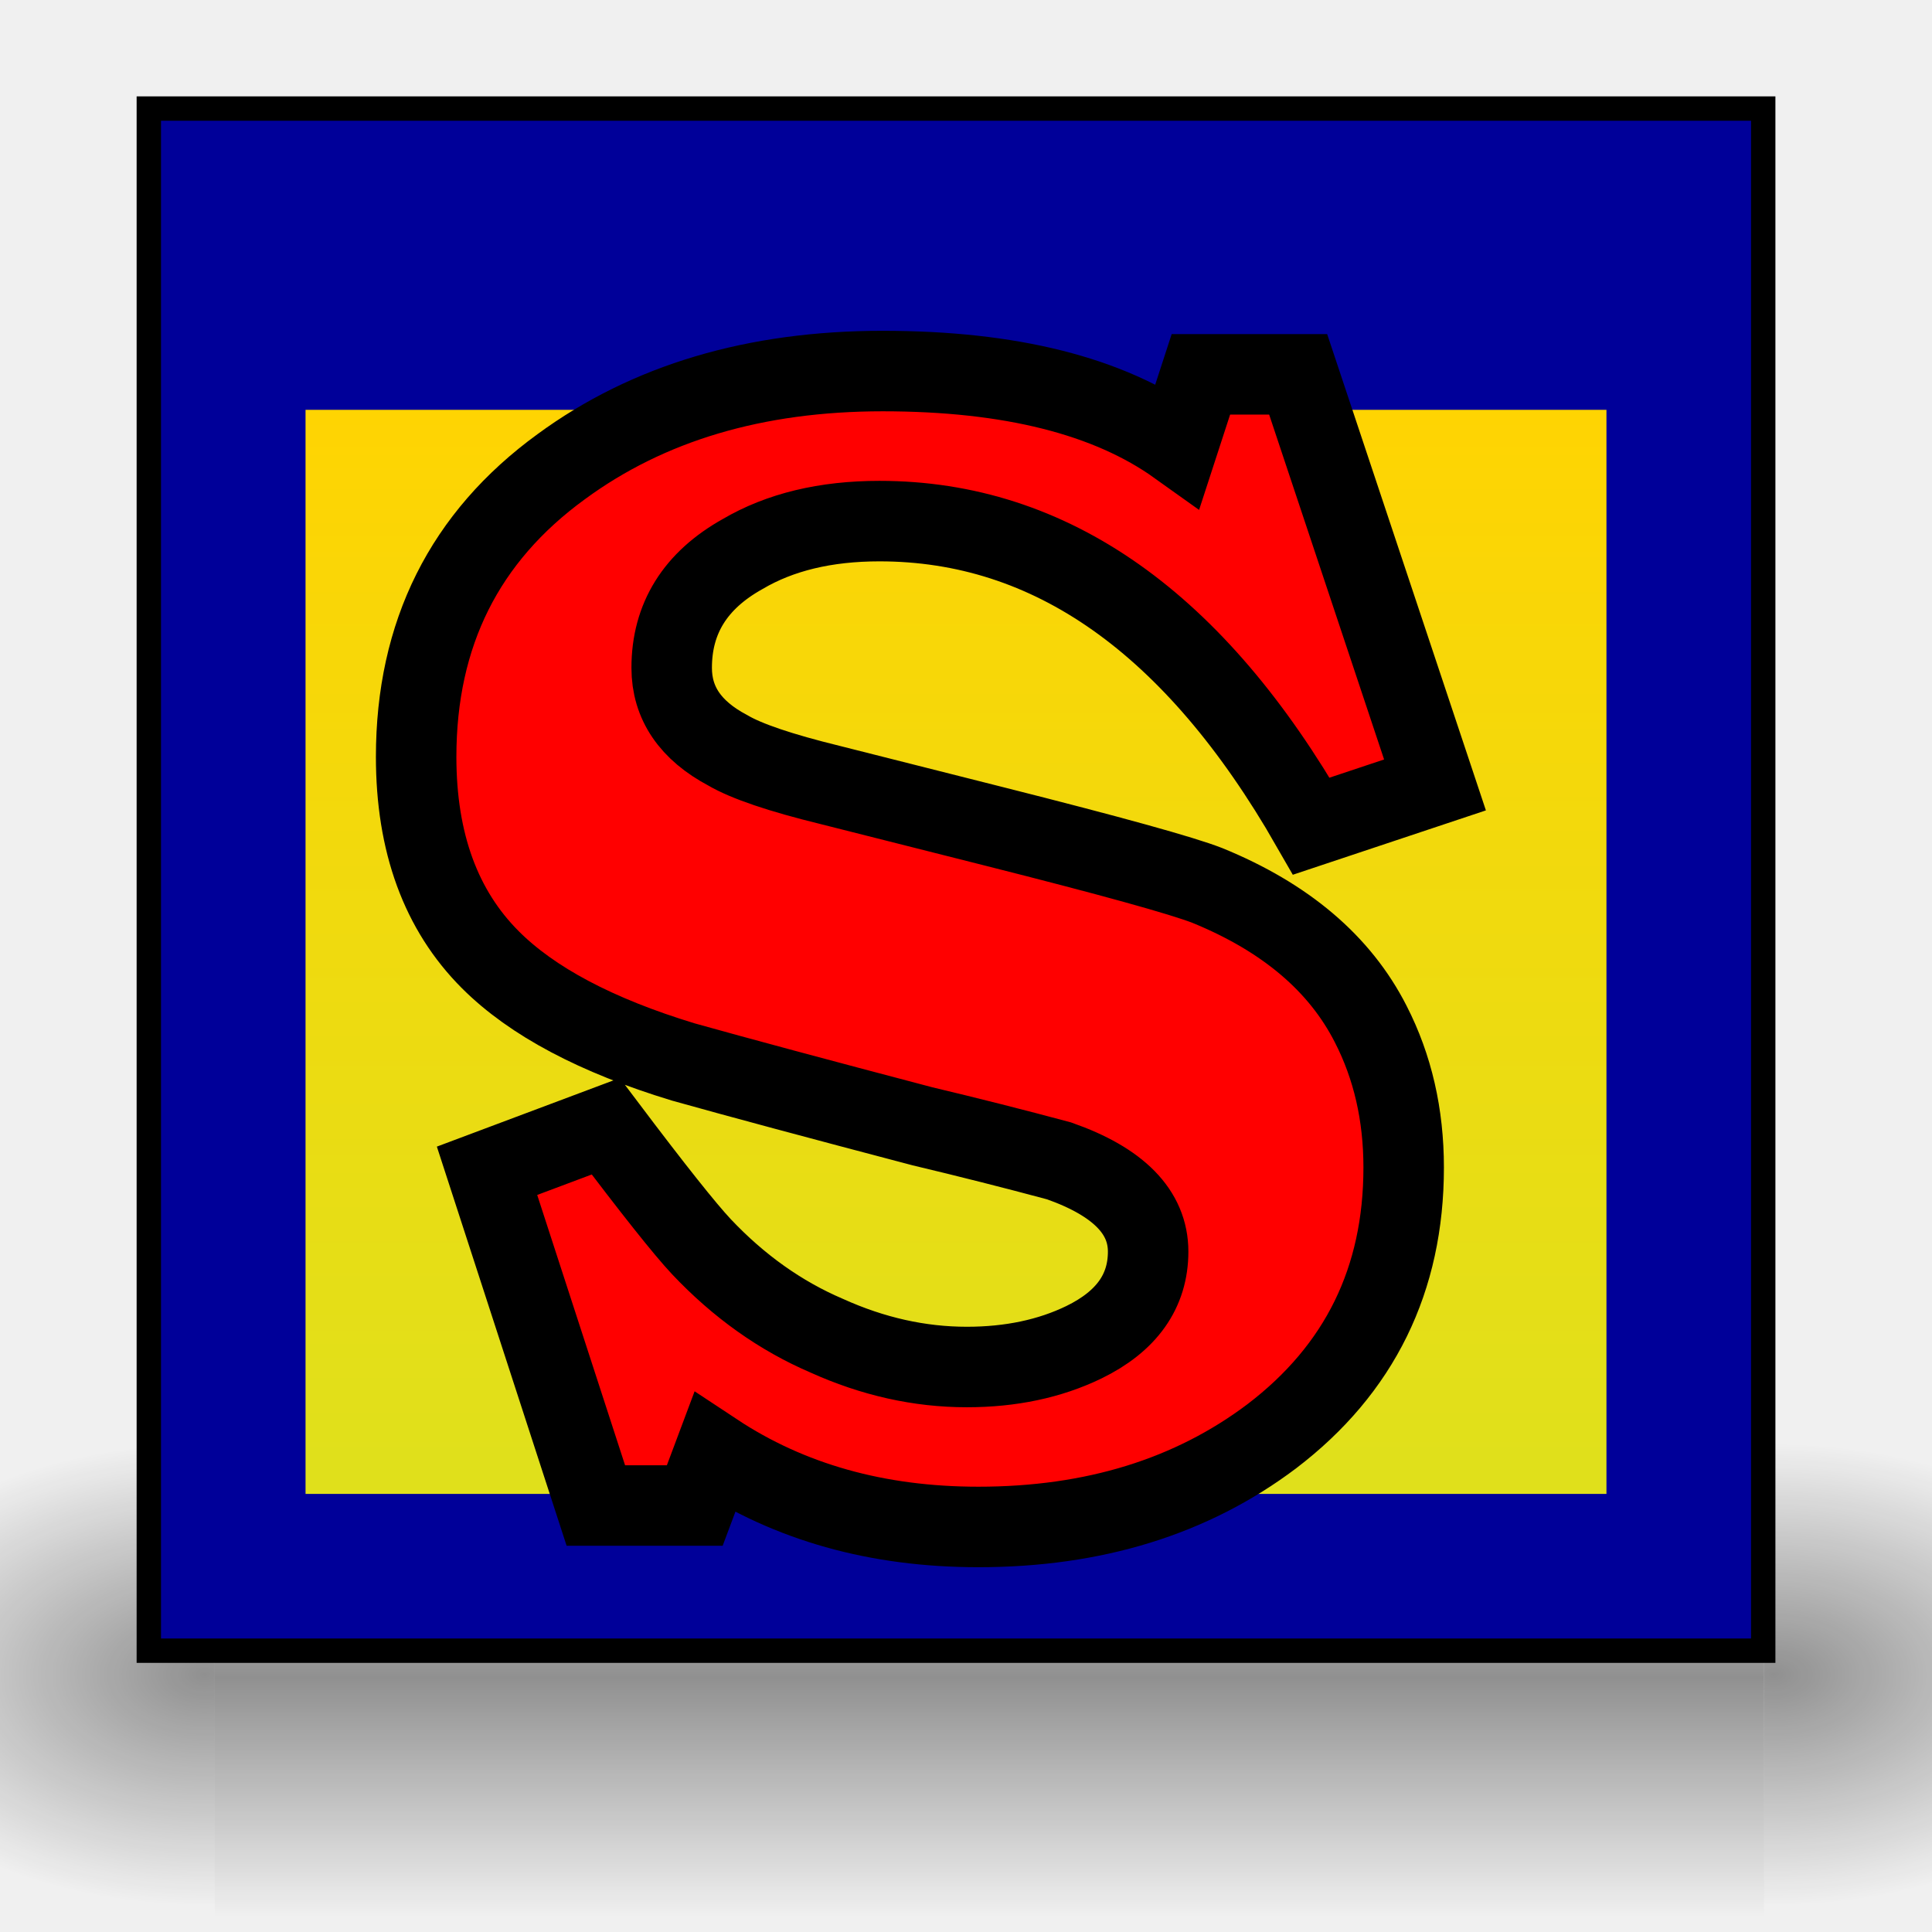
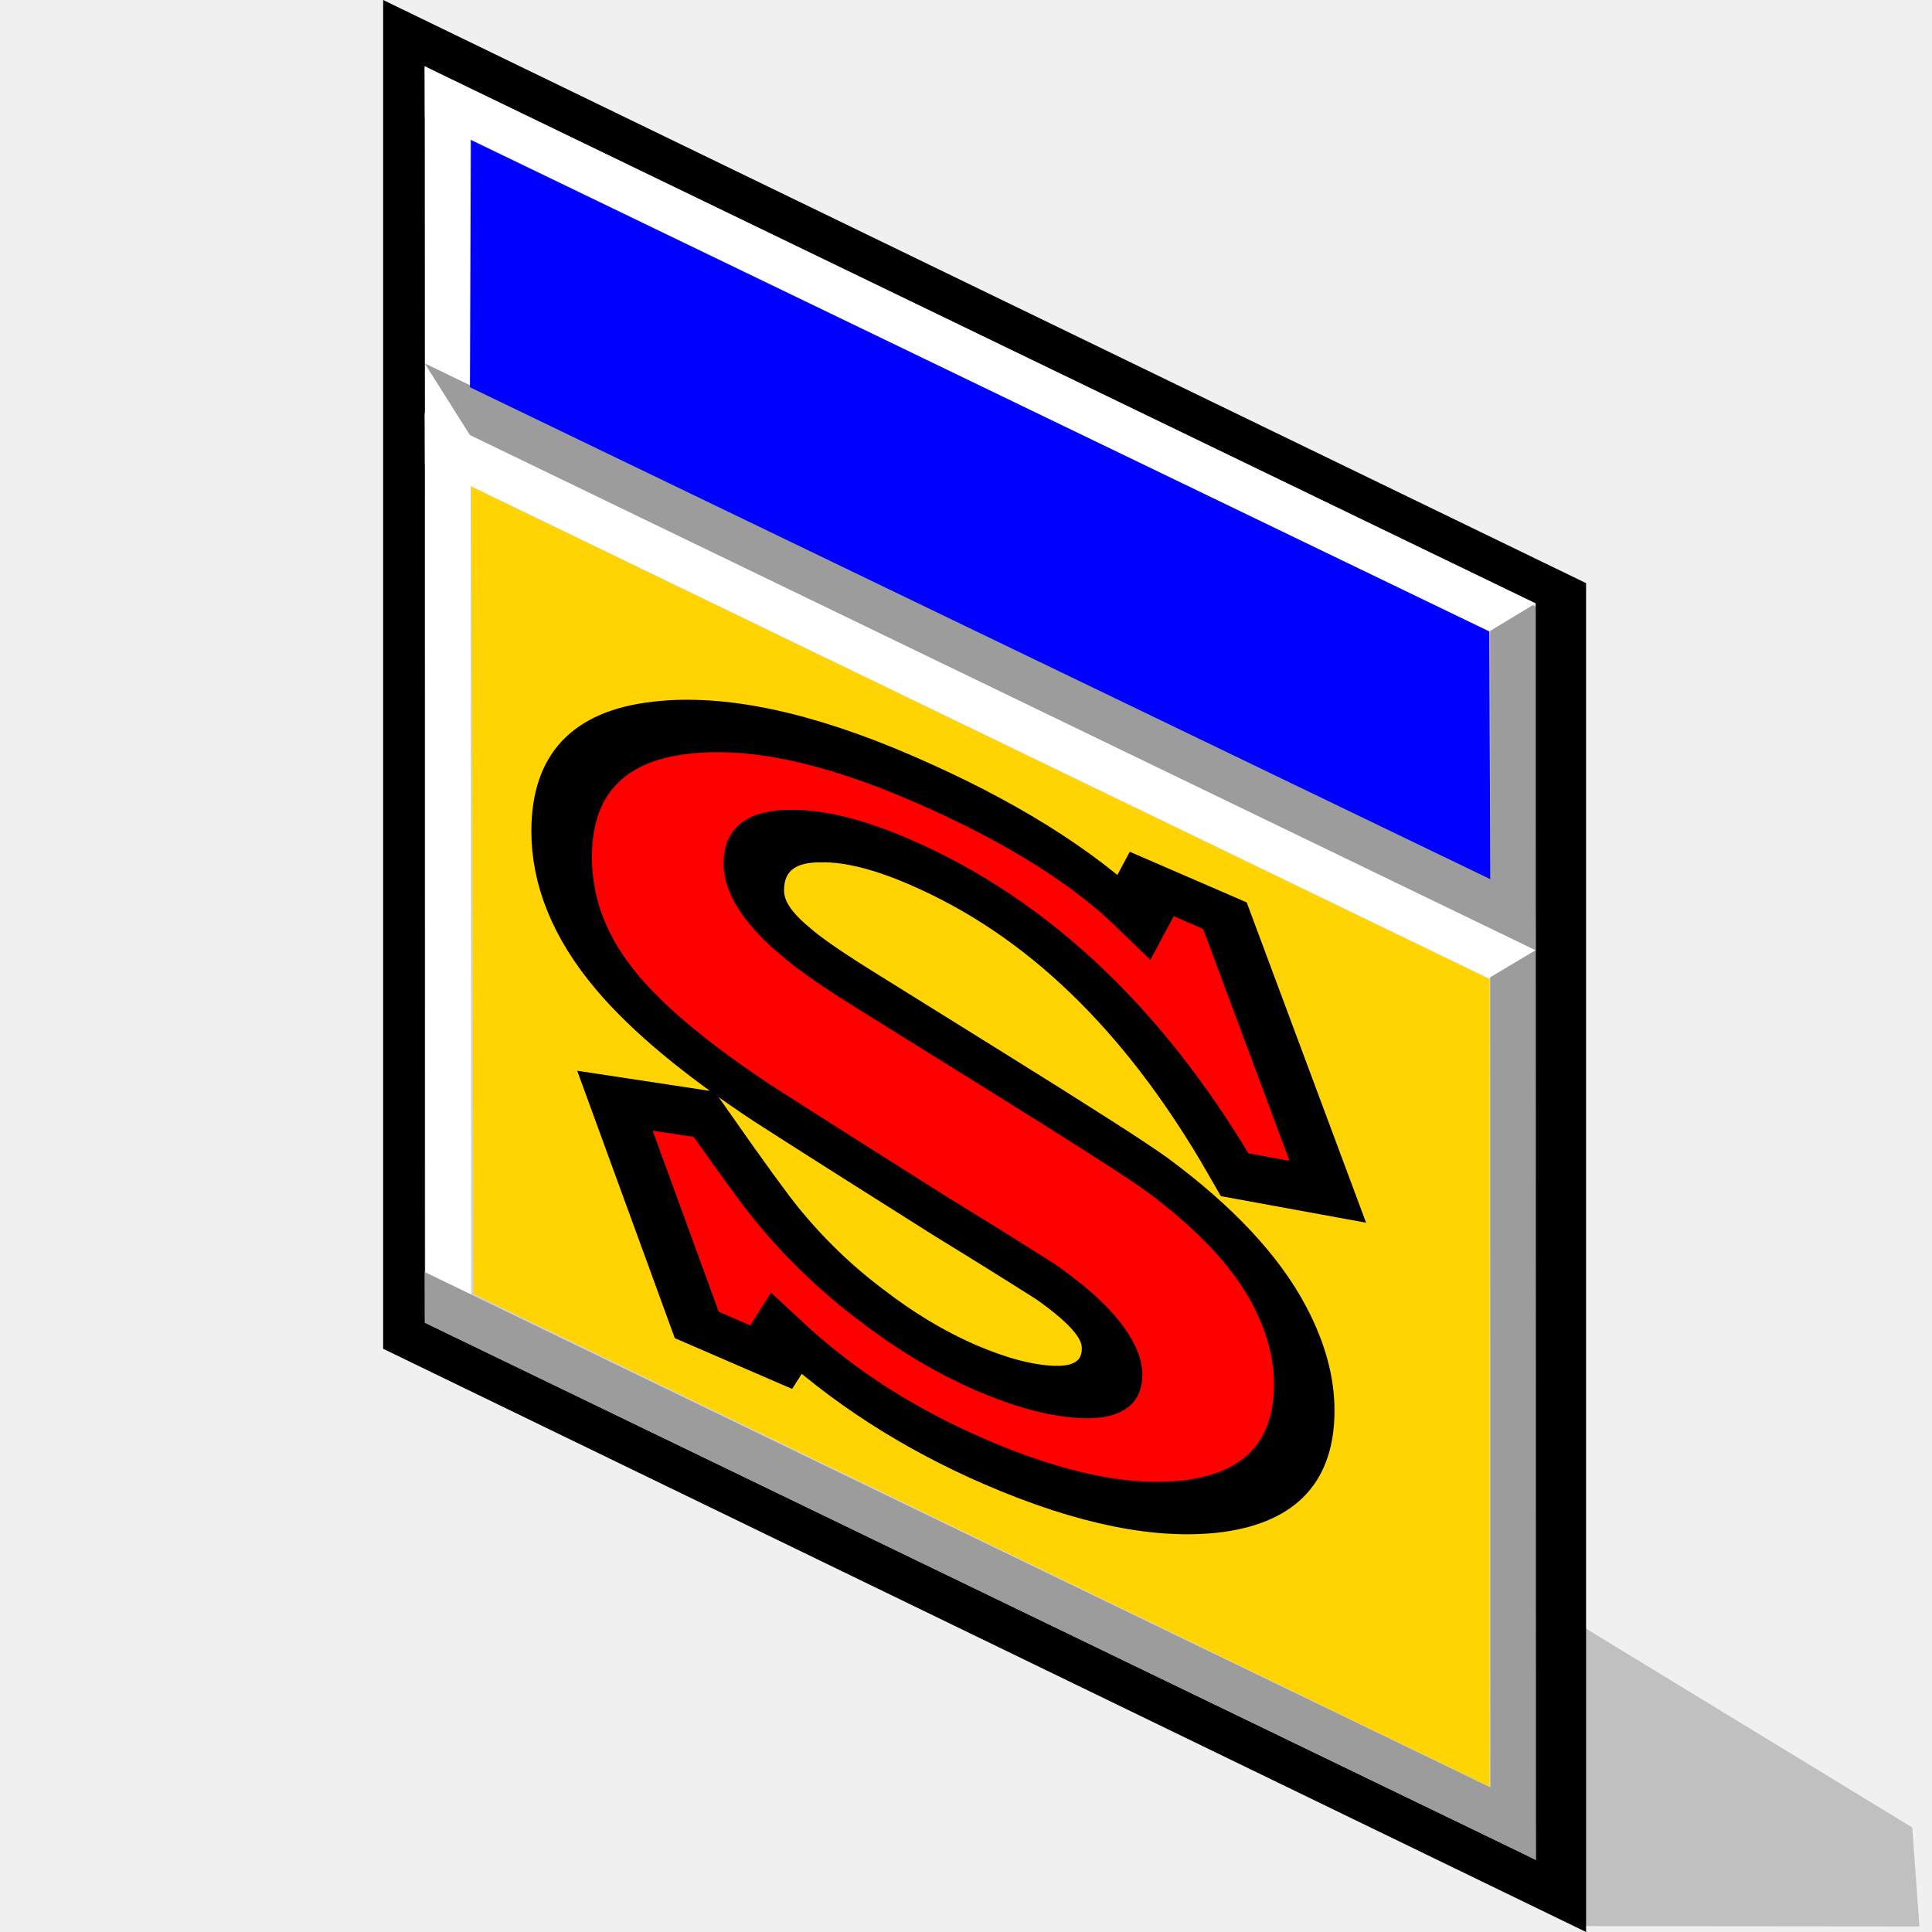
- <svg xmlns="http://www.w3.org/2000/svg" xmlns:xlink="http://www.w3.org/1999/xlink" version="1.0" x="0" y="0" width="48" height="48" id="svg11300">
-   <defs id="defs3">
+ <svg xmlns="http://www.w3.org/2000/svg" xmlns:xlink="http://www.w3.org/1999/xlink" width="48pt" height="48pt" viewBox="0 0 49.067 49.716" overflow="visible" enable-background="new 0 0 49.067 49.716" xml:space="preserve" id="svg153" version="1.1">
+   <defs id="defs220">
+     <linearGradient xlink:href="#XMLID_1_" id="linearGradient2911" gradientUnits="userSpaceOnUse" gradientTransform="matrix(1,0,0,-1,235.1665,407.0703)" x1="-190.532" y1="380.067" x2="-234.213" y2="384.984" />
+     <linearGradient xlink:href="#XMLID_2_" id="linearGradient2913" gradientUnits="userSpaceOnUse" gradientTransform="matrix(1,0,0,-1,235.1665,407.0703)" x1="-217.321" y1="382.522" x2="-214.998" y2="386.095" />
+     <linearGradient xlink:href="#XMLID_3_" id="linearGradient2915" gradientUnits="userSpaceOnUse" gradientTransform="matrix(1,0,0,-1,235.1665,407.0703)" x1="-231.922" y1="364.782" x2="-227.659" y2="373.124" />
+     <linearGradient id="XMLID_1_" gradientUnits="userSpaceOnUse" x1="-190.532" y1="380.067" x2="-234.213" y2="384.984" gradientTransform="matrix(1,0,0,-1,235.1665,407.0703)">
+       <stop offset="0" style="stop-color:#E6E6E6" id="stop159" />
+       <stop offset="1" style="stop-color:#CCCCCC" id="stop160" />
+     </linearGradient>
+     <linearGradient id="XMLID_2_" gradientUnits="userSpaceOnUse" x1="-217.321" y1="382.522" x2="-214.998" y2="386.095" gradientTransform="matrix(1,0,0,-1,235.1665,407.0703)">
+       <stop offset="0" style="stop-color:#E6E6E6" id="stop187" />
+       <stop offset="0.267" style="stop-color:#ECC8C8" id="stop188" />
+       <stop offset="0.848" style="stop-color:#FB7B7A" id="stop189" />
+       <stop offset="1" style="stop-color:#FF6665" id="stop190" />
+     </linearGradient>
+     <linearGradient xlink:href="#XMLID_2_" id="linearGradient2939" gradientUnits="userSpaceOnUse" gradientTransform="matrix(1,0,0,-1,235.1665,407.0703)" x1="-217.321" y1="382.522" x2="-214.998" y2="386.095" />
+     <linearGradient xlink:href="#XMLID_1_" id="linearGradient2963" gradientUnits="userSpaceOnUse" gradientTransform="matrix(1,0,0,-1,235.1665,407.0703)" x1="-190.532" y1="380.067" x2="-234.213" y2="384.984" />
+     <linearGradient id="linearGradient5048">
+       <stop id="stop5050" offset="0" style="stop-color:black;stop-opacity:0;" />
+       <stop style="stop-color:black;stop-opacity:1;" offset="0.5" id="stop5056" />
+       <stop id="stop5052" offset="1" style="stop-color:black;stop-opacity:0;" />
+     </linearGradient>
+     <linearGradient id="linearGradient4816">
+       <stop id="stop4818" offset="0" style="stop-color:#204a87;stop-opacity:1" />
+       <stop id="stop4820" offset="1" style="stop-color:#204a87;stop-opacity:0" />
+     </linearGradient>
+     <linearGradient id="linearGradient3832">
+       <stop id="stop3834" offset="0" style="stop-color:#ffffff;stop-opacity:1" />
+       <stop id="stop3836" offset="1" style="stop-color:#e0e0e0;stop-opacity:1" />
+     </linearGradient>
+     <radialGradient id="aigrd1" cx="3.12" cy="0.885" r="43.995" fx="3.12" fy="0.885" gradientUnits="userSpaceOnUse">
+       <stop offset="0" style="stop-color:#6b372d;stop-opacity:1;" id="stop8" />
+       <stop offset="0.281" style="stop-color:#ff1010;stop-opacity:1;" id="stop10" />
+       <stop offset="1" style="stop-color:#996E04" id="stop12" />
+     </radialGradient>
+     <linearGradient id="linearGradient3365">
+       <stop style="stop-color:#ffffff;stop-opacity:1;" offset="0" id="stop3367" />
+       <stop id="stop3371" offset="0.5" style="stop-color:#ffffff;stop-opacity:0;" />
+       <stop style="stop-color:#ffffff;stop-opacity:1;" offset="0.75" id="stop3373" />
+       <stop id="stop3375" offset="0.954" style="stop-color:#ffffff;stop-opacity:0;" />
+       <stop style="stop-color:#ffffff;stop-opacity:0;" offset="0.954" id="stop3377" />
+       <stop style="stop-color:#ffffff;stop-opacity:1;" offset="1" id="stop3369" />
+     </linearGradient>
+     <linearGradient id="linearGradient3353">
+       <stop id="stop3355" offset="0" style="stop-color:#969696;stop-opacity:1;" />
+       <stop id="stop3357" offset="1" style="stop-color:#b6b6b6;stop-opacity:0;" />
+     </linearGradient>
+     <linearGradient id="linearGradient3341">
+       <stop style="stop-color:#b6b6b6;stop-opacity:1;" offset="0" id="stop3343" />
+       <stop style="stop-color:#b6b6b6;stop-opacity:0;" offset="1" id="stop3345" />
+     </linearGradient>
+     <linearGradient id="linearGradient3331">
+       <stop id="stop3333" offset="0" style="stop-color:#ffffff;stop-opacity:1;" />
+       <stop id="stop3335" offset="1" style="stop-color:#ffffff;stop-opacity:0;" />
+     </linearGradient>
+     <linearGradient id="linearGradient3309">
+       <stop id="stop3311" offset="0" style="stop-color:#e5e6e3;stop-opacity:1;" />
+       <stop style="stop-color:#d1d3cf;stop-opacity:1;" offset="0.5" id="stop3317" />
+       <stop id="stop3313" offset="1" style="stop-color:#767c6f;stop-opacity:1;" />
+     </linearGradient>
+     <linearGradient id="linearGradient3271">
+       <stop id="stop3273" offset="0" style="stop-color:#eeeeec;stop-opacity:1;" />
+       <stop id="stop3275" offset="1" style="stop-color:#d3d3ce;stop-opacity:1;" />
+     </linearGradient>
+     <linearGradient id="linearGradient3260">
+       <stop id="stop3262" offset="0" style="stop-color:#3465a4;stop-opacity:1;" />
+       <stop id="stop3264" offset="1" style="stop-color:#8fb1dc;stop-opacity:1;" />
+     </linearGradient>
+     <linearGradient id="linearGradient3815">
+       <stop id="stop3817" offset="0" style="stop-color:#204a87;stop-opacity:1;" />
+       <stop id="stop3819" offset="1" style="stop-color:#98b8e7;stop-opacity:1;" />
+     </linearGradient>
+     <linearGradient id="linearGradient3805">
+       <stop id="stop3807" offset="0" style="stop-color:#284e7f;stop-opacity:1;" />
+       <stop style="stop-color:#6694cf;stop-opacity:1;" offset="0.5" id="stop3813" />
+       <stop id="stop3809" offset="1" style="stop-color:#234570;stop-opacity:1;" />
+     </linearGradient>
+     <linearGradient id="linearGradient3356">
+       <stop id="stop3358" offset="0" style="stop-color:#ff4141;stop-opacity:1;" />
+       <stop id="stop3360" offset="1" style="stop-color:#ff9d9d;stop-opacity:1;" />
+     </linearGradient>
+     <linearGradient id="linearGradient3348">
+       <stop id="stop3350" offset="0" style="stop-color:#ff4949;stop-opacity:1;" />
+       <stop id="stop3352" offset="1" style="stop-color:#ffb1b1;stop-opacity:1;" />
+     </linearGradient>
+     <linearGradient id="linearGradient3338">
+       <stop id="stop3340" offset="0" style="stop-color:#cc0000;stop-opacity:1;" />
+       <stop style="stop-color:#ff5858;stop-opacity:1;" offset="0.5" id="stop3346" />
+       <stop id="stop3342" offset="1" style="stop-color:#cc0000;stop-opacity:1;" />
+     </linearGradient>
+     <linearGradient id="linearGradient3233">
+       <stop id="stop3235" offset="0" style="stop-color:#eeeeec;stop-opacity:1;" />
+       <stop id="stop3237" offset="1" style="stop-color:#a3a398;stop-opacity:1;" />
+     </linearGradient>
+     <linearGradient id="linearGradient6932">
+       <stop id="stop6934" offset="0" style="stop-color:#ffffff;stop-opacity:1;" />
+       <stop id="stop6936" offset="1" style="stop-color:#e7e6ae;stop-opacity:1;" />
+     </linearGradient>
+     <linearGradient id="linearGradient4206">
+       <stop style="stop-color:#7d4b01;stop-opacity:1;" offset="0" id="stop4208" />
+       <stop style="stop-color:#535353;stop-opacity:1;" offset="1" id="stop4210" />
+     </linearGradient>
+     <linearGradient id="linearGradient4162">
+       <stop style="stop-color:#f79403;stop-opacity:1;" offset="0" id="stop4164" />
+       <stop id="stop4170" offset="0.187" style="stop-color:#fdb343;stop-opacity:1;" />
+       <stop style="stop-color:#fdb74f;stop-opacity:1;" offset="0.43" id="stop4172" />
+       <stop style="stop-color:#8f5601;stop-opacity:1;" offset="1" id="stop4166" />
+     </linearGradient>
+     <linearGradient id="linearGradient4134">
+       <stop style="stop-color:#d6d7d5;stop-opacity:1;" offset="0" id="stop4136" />
+       <stop id="stop4148" offset="0.25" style="stop-color:#d1d2d0;stop-opacity:1;" />
+       <stop id="stop4142" offset="0.5" style="stop-color:#a5a6a3;stop-opacity:1;" />
+       <stop style="stop-color:#dddedc;stop-opacity:1;" offset="1" id="stop4138" />
+     </linearGradient>
+     <linearGradient id="gradient0" gradientUnits="userSpaceOnUse" x1="70.14" y1="-20.7" x2="95.37" y2="12.34">
+       <stop offset="0" stop-color="#c80505" id="stop4218" />
+       <stop offset="0.49" stop-color="#9d0404" id="stop4220" />
+       <stop offset="1" stop-color="#b40404" id="stop4222" />
+     </linearGradient>
+     <linearGradient id="gradient1" gradientUnits="userSpaceOnUse" x1="89.68" y1="-7.12" x2="102.64" y2="22.55">
+       <stop offset="0" stop-color="#ff3e3e" id="stop4229" />
+       <stop offset="1" stop-color="#f70606" id="stop4231" />
+     </linearGradient>
+     <linearGradient id="gradient2" gradientUnits="userSpaceOnUse" x1="47.25" y1="-23.17" x2="71.47" y2="3.46">
+       <stop offset="0" stop-color="#ff9090" id="stop4236" />
+       <stop offset="1" stop-color="#ff7575" id="stop4238" />
+     </linearGradient>
    <linearGradient id="linearGradient2905">
-       <stop style="stop-color:#729fcf;stop-opacity:1;" offset="0" id="stop2907" />
-       <stop style="stop-color:#729fcf;stop-opacity:0;" offset="1" id="stop2909" />
-     </linearGradient>
-     <linearGradient id="linearGradient2897">
-       <stop style="stop-color:#204a87;stop-opacity:1;" offset="0" id="stop2899" />
-       <stop style="stop-color:#204a87;stop-opacity:0;" offset="1" id="stop2901" />
-     </linearGradient>
-     <linearGradient id="linearGradient2889">
-       <stop style="stop-color:white;stop-opacity:1;" offset="0" id="stop2891" />
-       <stop style="stop-color:white;stop-opacity:0;" offset="1" id="stop2893" />
-     </linearGradient>
-     <radialGradient xlink:href="#linearGradient5060" id="radialGradient5031" gradientUnits="userSpaceOnUse" gradientTransform="matrix(-2.774389,0,0,1.969706,112.7623,-872.8854)" cx="605.714" cy="486.648" fx="605.714" fy="486.648" r="117.143" />
+       <stop id="stop2907" offset="0" style="stop-color:#729fcf;stop-opacity:1;" />
+       <stop id="stop2909" offset="1" style="stop-color:#729fcf;stop-opacity:0;" />
+     </linearGradient>
+     <radialGradient r="117.143" fy="486.648" fx="605.714" cy="486.648" cx="605.714" gradientTransform="matrix(-2.774389,0,0,1.969706,112.7623,-872.8854)" gradientUnits="userSpaceOnUse" id="radialGradient5031" xlink:href="#linearGradient5060" />
    <linearGradient id="linearGradient5060">
-       <stop style="stop-color:black;stop-opacity:1;" offset="0" id="stop5062" />
-       <stop style="stop-color:black;stop-opacity:0;" offset="1" id="stop5064" />
-     </linearGradient>
-     <radialGradient xlink:href="#linearGradient5060" id="radialGradient5029" gradientUnits="userSpaceOnUse" gradientTransform="matrix(2.774389,0,0,1.969706,-1891.633,-872.8854)" cx="605.714" cy="486.648" fx="605.714" fy="486.648" r="117.143" />
-     <linearGradient id="linearGradient5048">
-       <stop style="stop-color:black;stop-opacity:0;" offset="0" id="stop5050" />
-       <stop id="stop5056" offset="0.5" style="stop-color:black;stop-opacity:1;" />
-       <stop style="stop-color:black;stop-opacity:0;" offset="1" id="stop5052" />
-     </linearGradient>
-     <linearGradient xlink:href="#linearGradient5048" id="linearGradient5027" gradientUnits="userSpaceOnUse" gradientTransform="matrix(2.774389,0,0,1.969706,-1892.179,-872.8854)" x1="302.857" y1="366.648" x2="302.857" y2="609.505" />
-     <linearGradient id="linearGradient4816">
-       <stop style="stop-color:#204a87;stop-opacity:1" offset="0" id="stop4818" />
-       <stop style="stop-color:#204a87;stop-opacity:0" offset="1" id="stop4820" />
-     </linearGradient>
-     <linearGradient id="linearGradient3832">
-       <stop style="stop-color:#ffd402;stop-opacity:1;" offset="0" id="stop3834" />
-       <stop style="stop-color:#e0e01b;stop-opacity:1;" offset="1" id="stop3836" />
-     </linearGradient>
-     <linearGradient xlink:href="#linearGradient3832" id="linearGradient2267" gradientUnits="userSpaceOnUse" gradientTransform="matrix(1.181102,0,0,1.133215,-2.996059,16.44342)" x1="17.881" y1="11.073" x2="17.881" y2="21.768" />
-     <linearGradient xlink:href="#linearGradient5048" id="linearGradient1983" gradientUnits="userSpaceOnUse" gradientTransform="matrix(2.774389,0,0,1.969706,-1892.179,-872.8854)" x1="302.857" y1="366.648" x2="302.857" y2="609.505" />
-     <radialGradient xlink:href="#linearGradient5060" id="radialGradient1985" gradientUnits="userSpaceOnUse" gradientTransform="matrix(2.774389,0,0,1.969706,-1891.633,-872.8854)" cx="605.714" cy="486.648" fx="605.714" fy="486.648" r="117.143" />
-     <radialGradient xlink:href="#linearGradient5060" id="radialGradient1987" gradientUnits="userSpaceOnUse" gradientTransform="matrix(-2.774389,0,0,1.969706,112.7623,-872.8854)" cx="605.714" cy="486.648" fx="605.714" fy="486.648" r="117.143" />
-     <linearGradient xlink:href="#linearGradient3832" id="linearGradient1989" gradientUnits="userSpaceOnUse" gradientTransform="matrix(1.181102,0,0,1.133215,7.003941,8.44342)" x1="17.881" y1="11.073" x2="17.881" y2="21.768" />
-     <linearGradient xlink:href="#linearGradient4816" id="linearGradient1991" gradientUnits="userSpaceOnUse" gradientTransform="matrix(1.116479,0,0,1.28466,8.186833,8.33649)" x1="13.051" y1="11.354" x2="13.051" y2="5.617" />
-     <linearGradient xlink:href="#linearGradient2889" id="linearGradient2895" x1="24.75" y1="13.984" x2="41.969" y2="13.984" gradientUnits="userSpaceOnUse" />
-     <linearGradient xlink:href="#linearGradient2897" id="linearGradient2903" x1="35.101" y1="12.376" x2="43.349" y2="4.438" gradientUnits="userSpaceOnUse" gradientTransform="matrix(-0.6522778,0.75798,-0.75798,-0.6522778,70.96447,-1.234695)" />
-     <linearGradient xlink:href="#linearGradient2905" id="linearGradient2911" x1="35.101" y1="12.376" x2="43.349" y2="4.438" gradientUnits="userSpaceOnUse" gradientTransform="matrix(-0.6522778,0.75798,-0.75798,-0.6522778,70.96447,-1.234695)" />
-     <linearGradient xlink:href="#linearGradient3832" id="linearGradient3641" gradientUnits="userSpaceOnUse" gradientTransform="matrix(1.181102,0,0,1.133215,7.003941,8.44342)" x1="17.881" y1="11.073" x2="17.881" y2="21.768" />
-     <linearGradient xlink:href="#linearGradient5048" id="linearGradient3742" gradientUnits="userSpaceOnUse" gradientTransform="matrix(2.774389,0,0,1.969706,-1892.179,-872.8854)" x1="302.857" y1="366.648" x2="302.857" y2="609.505" />
-     <radialGradient xlink:href="#linearGradient5060" id="radialGradient3744" gradientUnits="userSpaceOnUse" gradientTransform="matrix(2.774389,0,0,1.969706,-1891.633,-872.8854)" cx="605.714" cy="486.648" fx="605.714" fy="486.648" r="117.143" />
-     <radialGradient xlink:href="#linearGradient5060" id="radialGradient3746" gradientUnits="userSpaceOnUse" gradientTransform="matrix(-2.774389,0,0,1.969706,112.7623,-872.8854)" cx="605.714" cy="486.648" fx="605.714" fy="486.648" r="117.143" />
-     <linearGradient xlink:href="#linearGradient3832" id="linearGradient3748" gradientUnits="userSpaceOnUse" gradientTransform="matrix(1.181102,0,0,1.133215,-2.996059,16.44342)" x1="17.881" y1="11.073" x2="17.881" y2="21.768" />
-     <linearGradient xlink:href="#linearGradient5048" id="linearGradient2878" gradientUnits="userSpaceOnUse" gradientTransform="matrix(2.774389,0,0,1.969706,-1892.179,-872.8854)" x1="302.857" y1="366.648" x2="302.857" y2="609.505" />
-     <radialGradient xlink:href="#linearGradient5060" id="radialGradient2880" gradientUnits="userSpaceOnUse" gradientTransform="matrix(2.774389,0,0,1.969706,-1891.633,-872.8854)" cx="605.714" cy="486.648" fx="605.714" fy="486.648" r="117.143" />
-     <radialGradient xlink:href="#linearGradient5060" id="radialGradient2882" gradientUnits="userSpaceOnUse" gradientTransform="matrix(-2.774389,0,0,1.969706,112.7623,-872.8854)" cx="605.714" cy="486.648" fx="605.714" fy="486.648" r="117.143" />
-     <linearGradient xlink:href="#linearGradient3832" id="linearGradient2884" gradientUnits="userSpaceOnUse" gradientTransform="matrix(1.181102,0,0,1.133215,-2.996059,16.44342)" x1="17.881" y1="11.073" x2="17.881" y2="21.768" />
-     <linearGradient xlink:href="#linearGradient3832" id="linearGradient3818" gradientUnits="userSpaceOnUse" gradientTransform="matrix(1.429798,0,0,1.371828,4.590421,9.721204)" x1="17.881" y1="11.073" x2="17.881" y2="21.768" />
-     <linearGradient xlink:href="#linearGradient5048" id="linearGradient3824" gradientUnits="userSpaceOnUse" gradientTransform="matrix(2.774389,0,0,1.969706,-1892.179,-872.8854)" x1="302.857" y1="366.648" x2="302.857" y2="609.505" />
-     <radialGradient xlink:href="#linearGradient5060" id="radialGradient3826" gradientUnits="userSpaceOnUse" gradientTransform="matrix(2.774389,0,0,1.969706,-1891.633,-872.8854)" cx="605.714" cy="486.648" fx="605.714" fy="486.648" r="117.143" />
-     <radialGradient xlink:href="#linearGradient5060" id="radialGradient3828" gradientUnits="userSpaceOnUse" gradientTransform="matrix(-2.774389,0,0,1.969706,112.7623,-872.8854)" cx="605.714" cy="486.648" fx="605.714" fy="486.648" r="117.143" />
-     <radialGradient xlink:href="#linearGradient5060" id="radialGradient3831" gradientUnits="userSpaceOnUse" gradientTransform="matrix(-0.04759614,0,0,0.02928828,40.48193,28.00312)" cx="605.714" cy="486.648" fx="605.714" fy="486.648" r="117.143" />
-     <radialGradient xlink:href="#linearGradient5060" id="radialGradient3834" gradientUnits="userSpaceOnUse" gradientTransform="matrix(0.04759614,0,0,0.02928828,6.095444,28.00312)" cx="605.714" cy="486.648" fx="605.714" fy="486.648" r="117.143" />
-     <linearGradient xlink:href="#linearGradient5048" id="linearGradient3837" gradientUnits="userSpaceOnUse" gradientTransform="matrix(0.04759614,0,0,0.02928828,6.086077,28.00312)" x1="302.857" y1="366.648" x2="302.857" y2="609.505" />
-     <linearGradient xlink:href="#linearGradient3832" id="linearGradient3847" gradientUnits="userSpaceOnUse" gradientTransform="matrix(1.533013,0,0,1.470858,1.983348,7.1128)" x1="17.881" y1="11.073" x2="17.881" y2="21.768" />
+       <stop id="stop5062" offset="0" style="stop-color:black;stop-opacity:1;" />
+       <stop id="stop5064" offset="1" style="stop-color:black;stop-opacity:0;" />
+     </linearGradient>
+     <radialGradient r="117.143" fy="486.648" fx="605.714" cy="486.648" cx="605.714" gradientTransform="matrix(2.774389,0,0,1.969706,-1891.633,-872.8854)" gradientUnits="userSpaceOnUse" id="radialGradient5029" xlink:href="#linearGradient5060" />
+     <linearGradient y2="609.505" x2="302.857" y1="366.648" x1="302.857" gradientTransform="matrix(2.774389,0,0,1.969706,-1892.179,-872.8854)" gradientUnits="userSpaceOnUse" id="linearGradient5027" xlink:href="#linearGradient5048" />
+     <linearGradient id="linearGradient3832-6">
+       <stop id="stop3834-2" offset="0" style="stop-color:#ffd402;stop-opacity:1;" />
+       <stop id="stop3836-9" offset="1" style="stop-color:#e0e01b;stop-opacity:1;" />
+     </linearGradient>
+     <linearGradient y2="21.768" x2="17.881" y1="11.073" x1="17.881" gradientTransform="matrix(1.181102,0,0,1.133215,-2.996059,16.44342)" gradientUnits="userSpaceOnUse" id="linearGradient2267" xlink:href="#linearGradient3832-6" />
+     <linearGradient y2="609.505" x2="302.857" y1="366.648" x1="302.857" gradientTransform="matrix(2.774389,0,0,1.969706,-1892.179,-872.8854)" gradientUnits="userSpaceOnUse" id="linearGradient1983" xlink:href="#linearGradient5048" />
+     <radialGradient r="117.143" fy="486.648" fx="605.714" cy="486.648" cx="605.714" gradientTransform="matrix(2.774389,0,0,1.969706,-1891.633,-872.8854)" gradientUnits="userSpaceOnUse" id="radialGradient1985" xlink:href="#linearGradient5060" />
+     <radialGradient r="117.143" fy="486.648" fx="605.714" cy="486.648" cx="605.714" gradientTransform="matrix(-2.774389,0,0,1.969706,112.7623,-872.8854)" gradientUnits="userSpaceOnUse" id="radialGradient1987" xlink:href="#linearGradient5060" />
+     <linearGradient y2="21.768" x2="17.881" y1="11.073" x1="17.881" gradientTransform="matrix(1.181102,0,0,1.133215,7.003941,8.44342)" gradientUnits="userSpaceOnUse" id="linearGradient1989" xlink:href="#linearGradient3832-6" />
+     <linearGradient y2="5.617" x2="13.051" y1="11.354" x1="13.051" gradientTransform="matrix(1.116479,0,0,1.28466,8.186833,8.33649)" gradientUnits="userSpaceOnUse" id="linearGradient1991" xlink:href="#linearGradient4816" />
+     <linearGradient gradientUnits="userSpaceOnUse" y2="13.984" x2="41.969" y1="13.984" x1="24.75" id="linearGradient2895" xlink:href="#linearGradient3331" />
+     <linearGradient gradientTransform="matrix(-0.6522778,0.75798,-0.75798,-0.6522778,70.96447,-1.234695)" gradientUnits="userSpaceOnUse" y2="4.438" x2="43.349" y1="12.376" x1="35.101" id="linearGradient2903" xlink:href="#linearGradient4816" />
+     <linearGradient gradientTransform="matrix(-0.6522778,0.75798,-0.75798,-0.6522778,70.96447,-1.234695)" gradientUnits="userSpaceOnUse" y2="4.438" x2="43.349" y1="12.376" x1="35.101" id="linearGradient2911-1" xlink:href="#linearGradient2905" />
+     <linearGradient y2="609.505" x2="302.857" y1="366.648" x1="302.857" gradientTransform="matrix(2.774389,0,0,1.969706,-1892.179,-872.8854)" gradientUnits="userSpaceOnUse" id="linearGradient3742" xlink:href="#linearGradient5048" />
+     <radialGradient r="117.143" fy="486.648" fx="605.714" cy="486.648" cx="605.714" gradientTransform="matrix(2.774389,0,0,1.969706,-1891.633,-872.8854)" gradientUnits="userSpaceOnUse" id="radialGradient3744" xlink:href="#linearGradient5060" />
+     <radialGradient r="117.143" fy="486.648" fx="605.714" cy="486.648" cx="605.714" gradientTransform="matrix(-2.774389,0,0,1.969706,112.7623,-872.8854)" gradientUnits="userSpaceOnUse" id="radialGradient3746" xlink:href="#linearGradient5060" />
+     <linearGradient y2="609.505" x2="302.857" y1="366.648" x1="302.857" gradientTransform="matrix(2.774389,0,0,1.969706,-1892.179,-872.8854)" gradientUnits="userSpaceOnUse" id="linearGradient2878" xlink:href="#linearGradient5048" />
+     <radialGradient r="117.143" fy="486.648" fx="605.714" cy="486.648" cx="605.714" gradientTransform="matrix(2.774389,0,0,1.969706,-1891.633,-872.8854)" gradientUnits="userSpaceOnUse" id="radialGradient2880" xlink:href="#linearGradient5060" />
+     <radialGradient r="117.143" fy="486.648" fx="605.714" cy="486.648" cx="605.714" gradientTransform="matrix(-2.774389,0,0,1.969706,112.7623,-872.8854)" gradientUnits="userSpaceOnUse" id="radialGradient2882" xlink:href="#linearGradient5060" />
+     <linearGradient y2="21.768" x2="17.881" y1="11.073" x1="17.881" gradientTransform="matrix(1.429798,0,0,1.371828,4.590421,9.721204)" gradientUnits="userSpaceOnUse" id="linearGradient3818" xlink:href="#linearGradient3832-6" />
+     <linearGradient y2="609.505" x2="302.857" y1="366.648" x1="302.857" gradientTransform="matrix(2.774389,0,0,1.969706,-1892.179,-872.8854)" gradientUnits="userSpaceOnUse" id="linearGradient3824" xlink:href="#linearGradient5048" />
+     <radialGradient r="117.143" fy="486.648" fx="605.714" cy="486.648" cx="605.714" gradientTransform="matrix(2.774389,0,0,1.969706,-1891.633,-872.8854)" gradientUnits="userSpaceOnUse" id="radialGradient3826" xlink:href="#linearGradient5060" />
+     <radialGradient r="117.143" fy="486.648" fx="605.714" cy="486.648" cx="605.714" gradientTransform="matrix(-2.774389,0,0,1.969706,112.7623,-872.8854)" gradientUnits="userSpaceOnUse" id="radialGradient3828" xlink:href="#linearGradient5060" />
+     <radialGradient r="117.143" fy="486.648" fx="605.714" cy="486.648" cx="605.714" gradientTransform="matrix(-0.04759614,0,0,0.02928828,40.48193,28.00312)" gradientUnits="userSpaceOnUse" id="radialGradient3831" xlink:href="#linearGradient5060" />
+     <radialGradient r="117.143" fy="486.648" fx="605.714" cy="486.648" cx="605.714" gradientTransform="matrix(0.04759614,0,0,0.02928828,6.095444,28.00312)" gradientUnits="userSpaceOnUse" id="radialGradient3834" xlink:href="#linearGradient5060" />
+     <linearGradient y2="609.505" x2="302.857" y1="366.648" x1="302.857" gradientTransform="matrix(0.04759614,0,0,0.02928828,6.086077,28.00312)" gradientUnits="userSpaceOnUse" id="linearGradient3837" xlink:href="#linearGradient5048" />
+     <linearGradient y2="21.768" x2="17.881" y1="11.073" x1="17.881" gradientTransform="matrix(1.533013,0,0,1.470858,1.983348,7.1128)" gradientUnits="userSpaceOnUse" id="linearGradient3847" xlink:href="#linearGradient3832-6" />
    <linearGradient id="linearGradient5300">
-       <stop style="stop-color:#f8f820;stop-opacity:1;" offset="0" id="stop5302" />
-       <stop id="stop5310" offset="0.545" style="stop-color:#b3b32b;stop-opacity:1;" />
-       <stop id="stop5304" offset="0.673" style="stop-color:#6b6b2c;stop-opacity:1;" />
-       <stop id="stop5306" offset="0.787" style="stop-color:#d1d126;stop-opacity:1;" />
-       <stop style="stop-color:#e1e12f;stop-opacity:1;" offset="1" id="stop5308" />
+       <stop id="stop5302" offset="0" style="stop-color:#f8f820;stop-opacity:1;" />
+       <stop style="stop-color:#b3b32b;stop-opacity:1;" offset="0.545" id="stop5310" />
+       <stop style="stop-color:#6b6b2c;stop-opacity:1;" offset="0.673" id="stop5304" />
+       <stop style="stop-color:#d1d126;stop-opacity:1;" offset="0.787" id="stop5306" />
+       <stop id="stop5308" offset="1" style="stop-color:#e1e12f;stop-opacity:1;" />
    </linearGradient>
    <linearGradient id="linearGradient5312">
-       <stop id="stop5314" offset="0" style="stop-color:#ffffff;stop-opacity:0;" />
-       <stop style="stop-color:#ffffff;stop-opacity:1" offset="0.5" id="stop5320" />
-       <stop id="stop5316" offset="1" style="stop-color:#ffffff;stop-opacity:0.106" />
+       <stop style="stop-color:#ffffff;stop-opacity:0;" offset="0" id="stop5314" />
+       <stop id="stop5320" offset="0.5" style="stop-color:#ffffff;stop-opacity:1" />
+       <stop style="stop-color:#ffffff;stop-opacity:0.106" offset="1" id="stop5316" />
    </linearGradient>
    <linearGradient id="linearGradient5330">
-       <stop style="stop-color:#ffffff;stop-opacity:1" offset="0" id="stop5334" />
-       <stop id="stop5340" offset="0.575" style="stop-color:#2e2e2e;stop-opacity:1;" />
-       <stop style="stop-color:#cbcbcb;stop-opacity:1" offset="1" id="stop5332" />
-     </linearGradient>
-     <linearGradient xlink:href="#linearGradient3832" id="linearGradient4396" gradientUnits="userSpaceOnUse" gradientTransform="matrix(2.567374,0,0,2.463281,-11.10041,-17.25243)" x1="17.881" y1="11.073" x2="17.881" y2="21.768" />
-     <radialGradient xlink:href="#linearGradient5060" id="radialGradient4399" gradientUnits="userSpaceOnUse" gradientTransform="matrix(-0.07971041,0,0,0.04904979,53.3741,17.7331)" cx="605.714" cy="486.648" fx="605.714" fy="486.648" r="117.143" />
-     <radialGradient xlink:href="#linearGradient5060" id="radialGradient4402" gradientUnits="userSpaceOnUse" gradientTransform="matrix(0.07971041,0,0,0.04904979,-4.213778,17.7331)" cx="605.714" cy="486.648" fx="605.714" fy="486.648" r="117.143" />
-     <linearGradient xlink:href="#linearGradient5048" id="linearGradient4405" gradientUnits="userSpaceOnUse" gradientTransform="matrix(0.07971041,0,0,0.04904979,-4.229465,17.7331)" x1="302.857" y1="366.648" x2="302.857" y2="609.505" />
+       <stop id="stop5334" offset="0" style="stop-color:#ffffff;stop-opacity:1" />
+       <stop style="stop-color:#2e2e2e;stop-opacity:1;" offset="0.575" id="stop5340" />
+       <stop id="stop5332" offset="1" style="stop-color:#cbcbcb;stop-opacity:1" />
+     </linearGradient>
+     <linearGradient y2="21.768" x2="17.881" y1="11.073" x1="17.881" gradientTransform="matrix(2.127326,0,0,2.041075,-4.330307,21.73641)" gradientUnits="userSpaceOnUse" id="linearGradient4396" xlink:href="#linearGradient3832-6" />
  </defs>
-   <rect style="opacity:0.402;color:#000000;fill:url(#linearGradient4405);fill-opacity:1;fill-rule:nonzero;stroke:none;stroke-width:1;marker:none;visibility:visible;display:inline;overflow:visible" id="rect4173" width="38.489" height="11.912" x="5.336" y="35.717" />
-   <path style="opacity:0.402;color:#000000;fill:url(#radialGradient4402);fill-opacity:1;fill-rule:nonzero;stroke:none;stroke-width:1;marker:none;visibility:visible;display:inline;overflow:visible" d="m 43.825,35.718 c 0,0 0,11.911 0,11.911 4.105,0.022 9.924,-2.669 9.924,-5.956 0,-3.288 -4.581,-5.955 -9.924,-5.955 z" id="path5058" />
-   <path id="path5018" d="m 5.336,35.718 c 0,0 0,11.911 0,11.911 -4.105,0.022 -9.924,-2.669 -9.924,-5.956 0,-3.288 4.581,-5.955 9.924,-5.955 z" style="opacity:0.402;color:#000000;fill:url(#radialGradient4399);fill-opacity:1;fill-rule:nonzero;stroke:none;stroke-width:1;marker:none;visibility:visible;display:inline;overflow:visible" />
-   <path style="color:#000000;fill:url(#linearGradient4396);fill-opacity:1;fill-rule:evenodd;stroke:#000000;stroke-width:1.211;stroke-linecap:butt;stroke-linejoin:miter;stroke-miterlimit:4;stroke-opacity:1;stroke-dashoffset:0;marker:none;visibility:visible;display:inline;overflow:visible" d="m 4,3 39.504,0 0,37.708 -39.504,0 z" id="rect3818" />
-   <path style="fill:#000099;fill-opacity:1;fill-rule:evenodd;stroke:none" d="m 4,3 0,37.708 39.504,0 0,-37.708 z m 3.591,7.182 32.321,0 0,26.934 -32.321,0 z" id="rect3839" />
-   <g style="font-size:44px;font-style:normal;font-variant:normal;font-weight:bold;font-stretch:normal;line-height:125%;letter-spacing:0px;word-spacing:0px;fill:#ff0000;fill-opacity:1;stroke:#000000;stroke-width:2.148;stroke-miterlimit:4;stroke-opacity:1;stroke-dasharray:none;font-family:Bookman Uralic;-inkscape-font-specification:Bookman Uralic Bold" id="text3018" transform="matrix(-0.9308996,0,0,-0.9310832,45.63969,43.96652)">
-     <path d="m 37.921,27.024 c -2.8e-5,3.285 -1.291,5.867 -3.872,7.744 -2.317,1.701 -5.177,2.552 -8.58,2.552 -3.403,0 -6.028,-0.66 -7.876,-1.98 l -0.616,1.892 -2.596,0 -3.652,-10.956 3.3,-1.1 c 3.109,5.427 6.952,8.14 11.528,8.14 1.437,4e-6 2.655,-0.293 3.652,-0.88 1.261,-0.704 1.892,-1.716 1.892,-3.036 -2.2e-5,-0.939 -0.499,-1.672 -1.496,-2.2 -0.499,-0.293 -1.408,-0.601 -2.728,-0.924 l -4.356,-1.1 c -3.139,-0.792 -5.045,-1.32 -5.72,-1.584 -2.083,-0.851 -3.535,-2.083 -4.356,-3.696 -0.587,-1.144 -0.88,-2.42 -0.88,-3.828 -2e-6,-2.992 1.173,-5.383 3.52,-7.172 2.141,-1.613 4.752,-2.42 7.832,-2.42 2.699,3.05e-5 5.045,0.66 7.04,1.98 l 0.528,-1.408 2.64,0 2.904,8.932 -3.168,1.188 c -1.261,-1.672 -2.112,-2.743 -2.552,-3.212 -0.997,-1.056 -2.112,-1.848 -3.344,-2.376 -1.232,-0.557 -2.479,-0.836 -3.74,-0.836 -1.173,2.6e-5 -2.215,0.22 -3.124,0.66 -1.144,0.557 -1.716,1.364 -1.716,2.42 -9e-6,1.056 0.792,1.863 2.376,2.42 1.203,0.323 2.42,0.631 3.652,0.924 2.787,0.733 4.913,1.305 6.38,1.716 2.317,0.704 4.033,1.613 5.148,2.728 1.32,1.32 1.98,3.124 1.98,5.412" style="fill:#ff0000;fill-opacity:1;stroke:#000000;stroke-width:2.148;stroke-miterlimit:4;stroke-opacity:1;stroke-dasharray:none" id="path3023" />
+   <path d="m 9.535,1.708 v 33 L 40.49,49.716 V 15.006 L 9.535,0 v 1.708 z" id="path157" style="stroke:none" />
+   <path d="M 39.193,47.856 10.608,34.037 V 1.708 l 28.585,13.82 v 32.328 z" id="path164" style="fill:url(#linearGradient2963);stroke:none" />
+   <path d="m 38.02,14.991 0.006,32.257 1.172,0.618 -0.008,-32.257 -1.17,-0.618 z" id="path165" style="fill:#9c9c9c;stroke:none" />
+   <path d="M 10.609,3.013 37.994,16.252 39.189,15.529 10.604,1.709 10.609,3.013 z" id="path166" style="fill:#ffffff;stroke:none" />
+   <path d="m 10.608,1.708 0.019,31.751 1.172,0.618 -0.021,-31.75 -1.17,-0.619 z" id="path167" style="fill:#ffffff;stroke:none" />
+   <path d="M 11.783,11.22 39.195,24.472 39.189,23.168 10.604,9.35 l 1.179,1.87 z" id="path168" style="fill:#9c9c9c;stroke:none" />
+   <path d="m 10.609,34.037 28.586,13.819 -0.006,-1.303 -28.585,-13.82 0.005,1.304 z" id="path169" style="fill:#9c9c9c;stroke:none" />
+   <path d="m 48.883,47.026 -8.62,-5.254 0.002,7.793 8.803,0.008 -0.185,-2.547 z" id="path184" style="opacity:0.2;stroke:none" />
+   <path d="m 10.609,11.937 27.376,13.234 1.204,-0.719 -28.585,-13.819 0.005,1.304 z" id="path215" style="fill:#ffffff;stroke:none" />
+   <g style="stroke:#000000" id="g216">
+     <path d="M 11.793,3.603 11.769,9.965 38.025,22.624 38,16.249 Z" id="path217" style="fill:#0000ff;stroke:none;fill-opacity:1" />
+   </g>
+   <path style="color:#000000;display:inline;overflow:visible;visibility:visible;fill:url(#linearGradient4396);fill-opacity:1;fill-rule:evenodd;stroke:none;stroke-width:1.003;stroke-linecap:butt;stroke-linejoin:miter;stroke-miterlimit:4;stroke-dasharray:none;stroke-dashoffset:0;stroke-opacity:1;marker:none" d="m 11.803,12.524 26.204,12.673 0,20.779 -26.147,-12.675 z" id="rect3818" />
+   <g style="font-style:normal;font-variant:normal;font-weight:bold;font-stretch:normal;font-size:44px;line-height:125%;font-family:'Bookman Uralic';-inkscape-font-specification:'Bookman Uralic Bold';letter-spacing:0px;word-spacing:0px;fill:#ff0000;fill-opacity:1;stroke:#000000;stroke-width:2.148;stroke-miterlimit:4;stroke-dasharray:none;stroke-opacity:1" id="text3018" transform="matrix(-0.7250508,-0.3139562,0,-0.5438954,41.62259,48.32755)">
+     <path d="m 37.921,27.024 c -2.8e-5,3.285 -1.291,5.867 -3.872,7.744 -2.317,1.701 -5.177,2.552 -8.58,2.552 -3.403,0 -6.028,-0.66 -7.876,-1.98 l -0.616,1.892 -2.596,0 -3.652,-10.956 3.3,-1.1 c 3.109,5.427 6.952,8.14 11.528,8.14 1.437,4e-6 2.655,-0.293 3.652,-0.88 1.261,-0.704 1.892,-1.716 1.892,-3.036 -2.2e-5,-0.939 -0.499,-1.672 -1.496,-2.2 -0.499,-0.293 -1.408,-0.601 -2.728,-0.924 l -4.356,-1.1 c -3.139,-0.792 -5.045,-1.32 -5.72,-1.584 -2.083,-0.851 -3.535,-2.083 -4.356,-3.696 -0.587,-1.144 -0.88,-2.42 -0.88,-3.828 -2e-6,-2.992 1.173,-5.383 3.52,-7.172 2.141,-1.613 4.752,-2.42 7.832,-2.42 2.699,3.05e-5 5.045,0.66 7.04,1.98 l 0.528,-1.408 2.64,0 2.904,8.932 -3.168,1.188 c -1.261,-1.672 -2.112,-2.743 -2.552,-3.212 -0.997,-1.056 -2.112,-1.848 -3.344,-2.376 -1.232,-0.557 -2.479,-0.836 -3.74,-0.836 -1.173,2.6e-5 -2.215,0.22 -3.124,0.66 -1.144,0.557 -1.716,1.364 -1.716,2.42 -9e-6,1.056 0.792,1.863 2.376,2.42 1.203,0.323 2.42,0.631 3.652,0.924 2.787,0.733 4.913,1.305 6.38,1.716 2.317,0.704 4.033,1.613 5.148,2.728 1.32,1.32 1.98,3.124 1.98,5.412" style="fill:#ff0000;fill-opacity:1;stroke:#000000;stroke-width:2.148;stroke-miterlimit:4;stroke-dasharray:none;stroke-opacity:1" id="path3023" />
  </g>
</svg>
